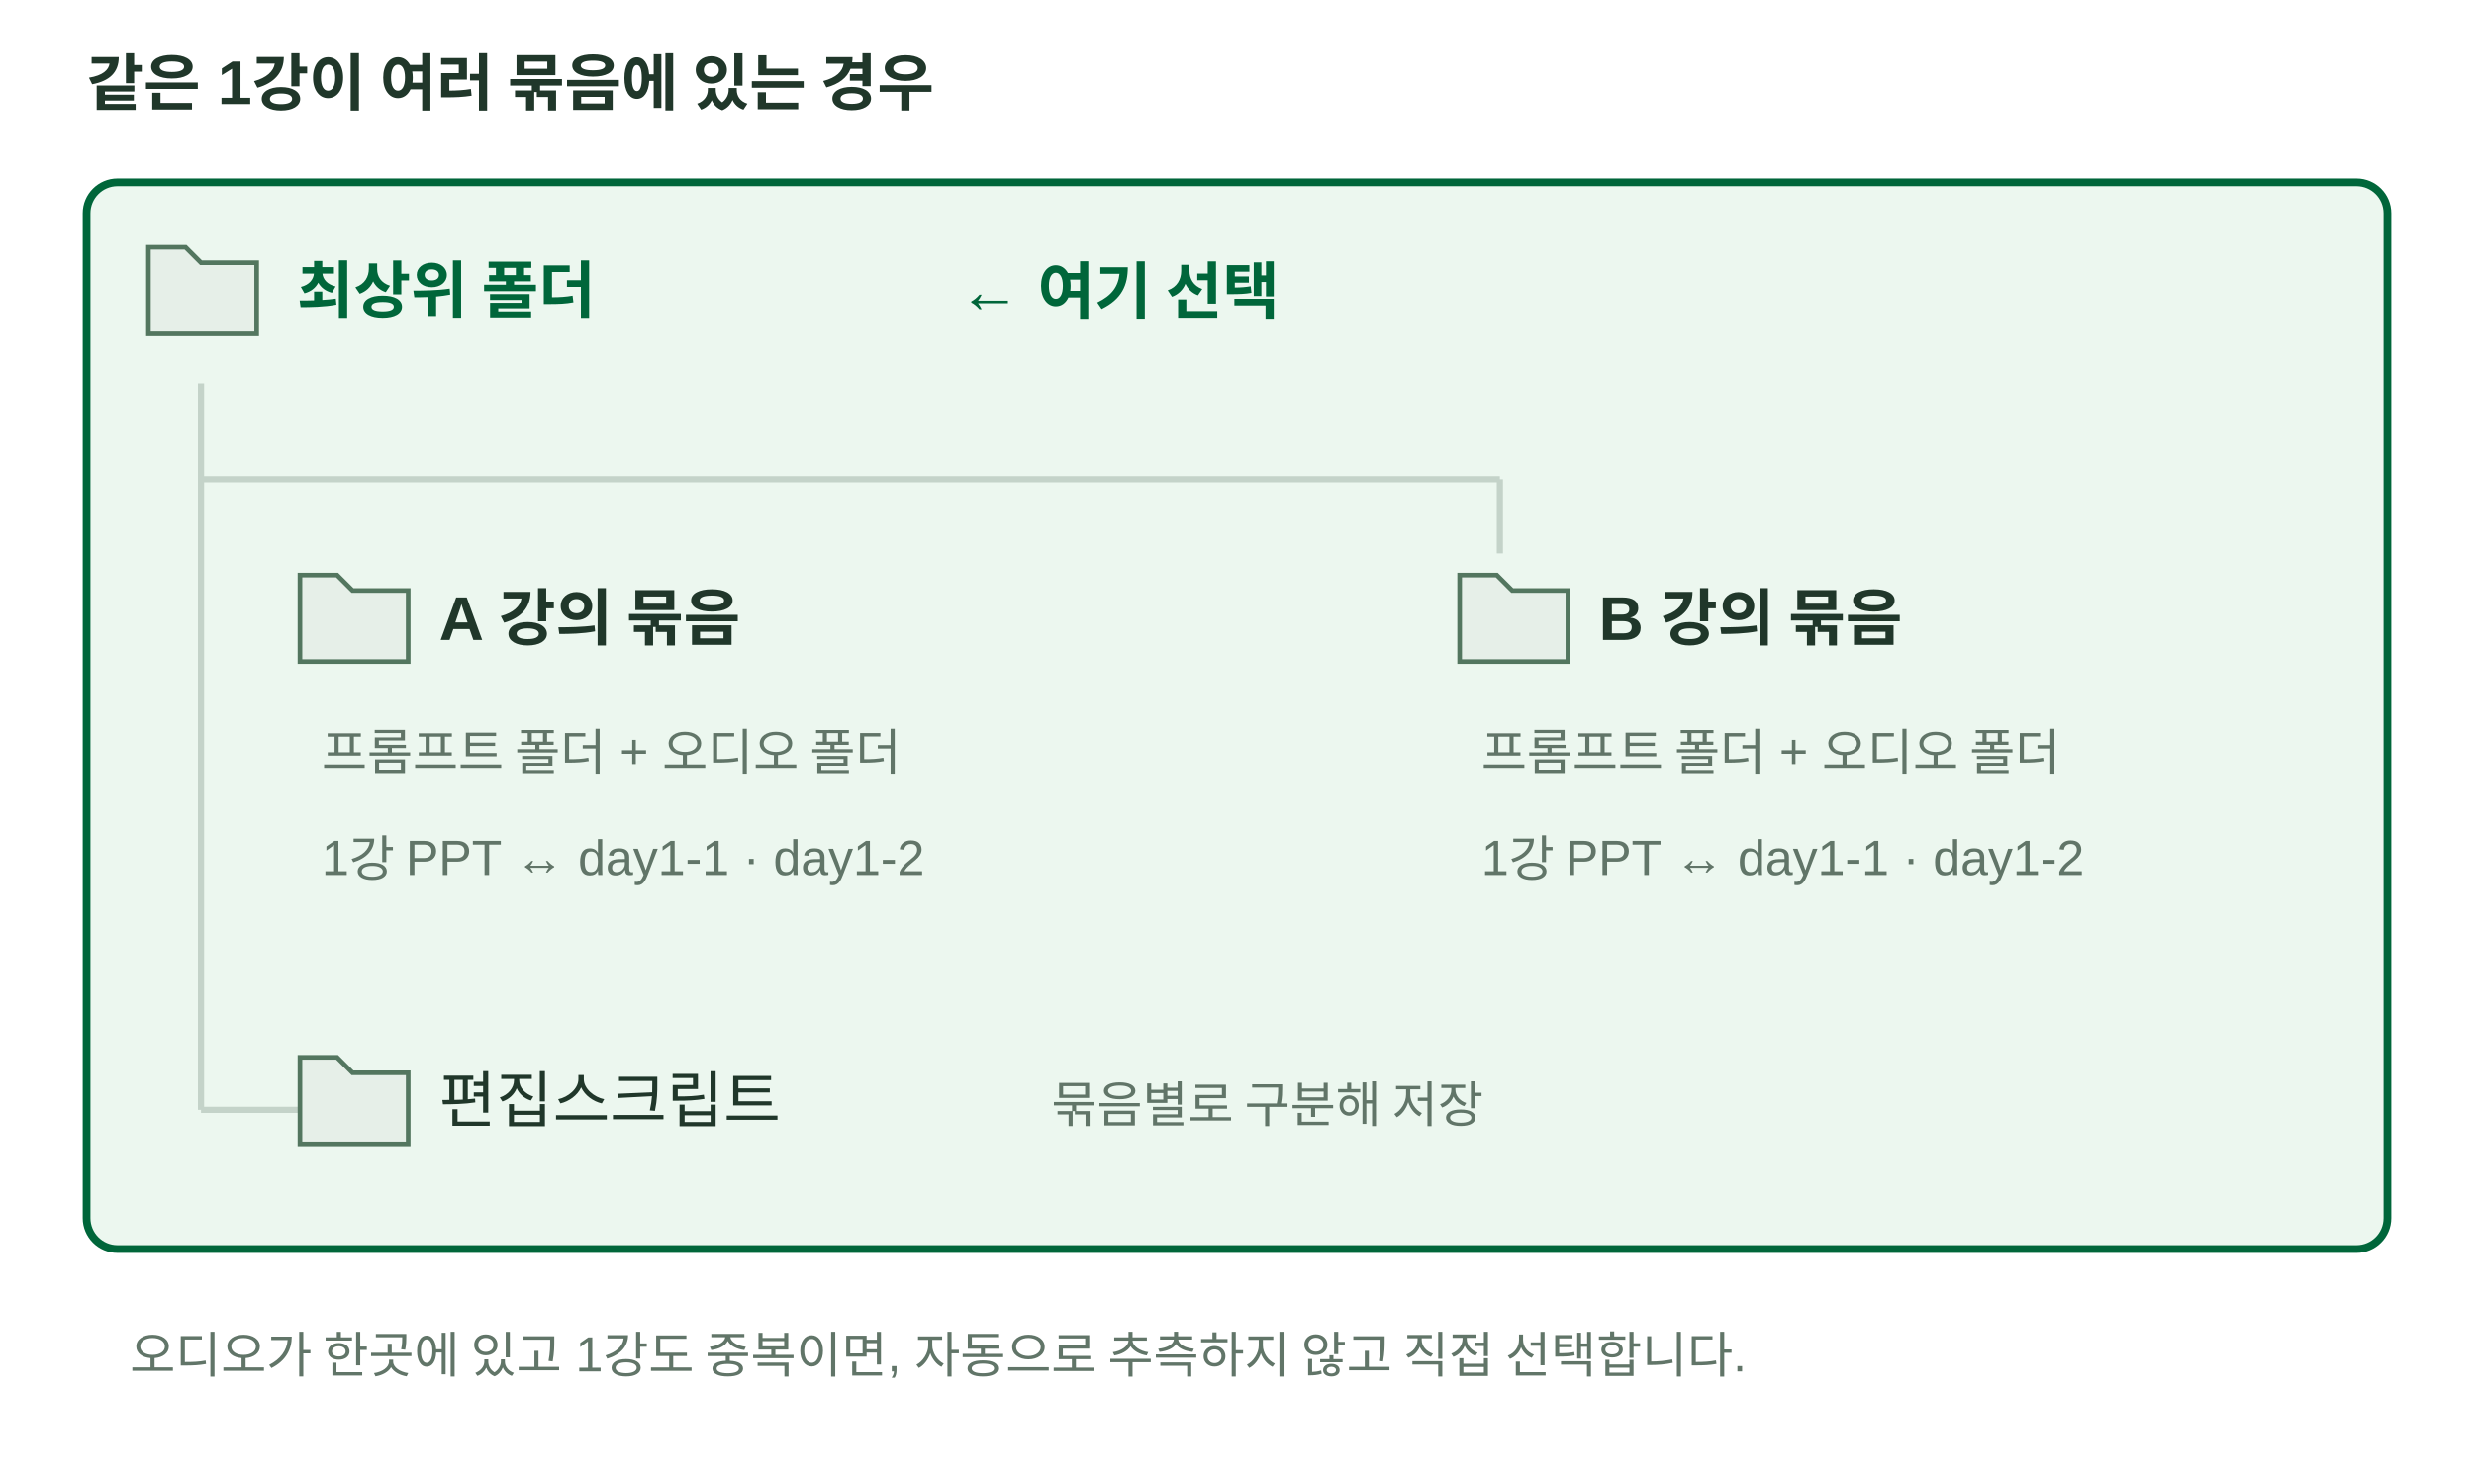
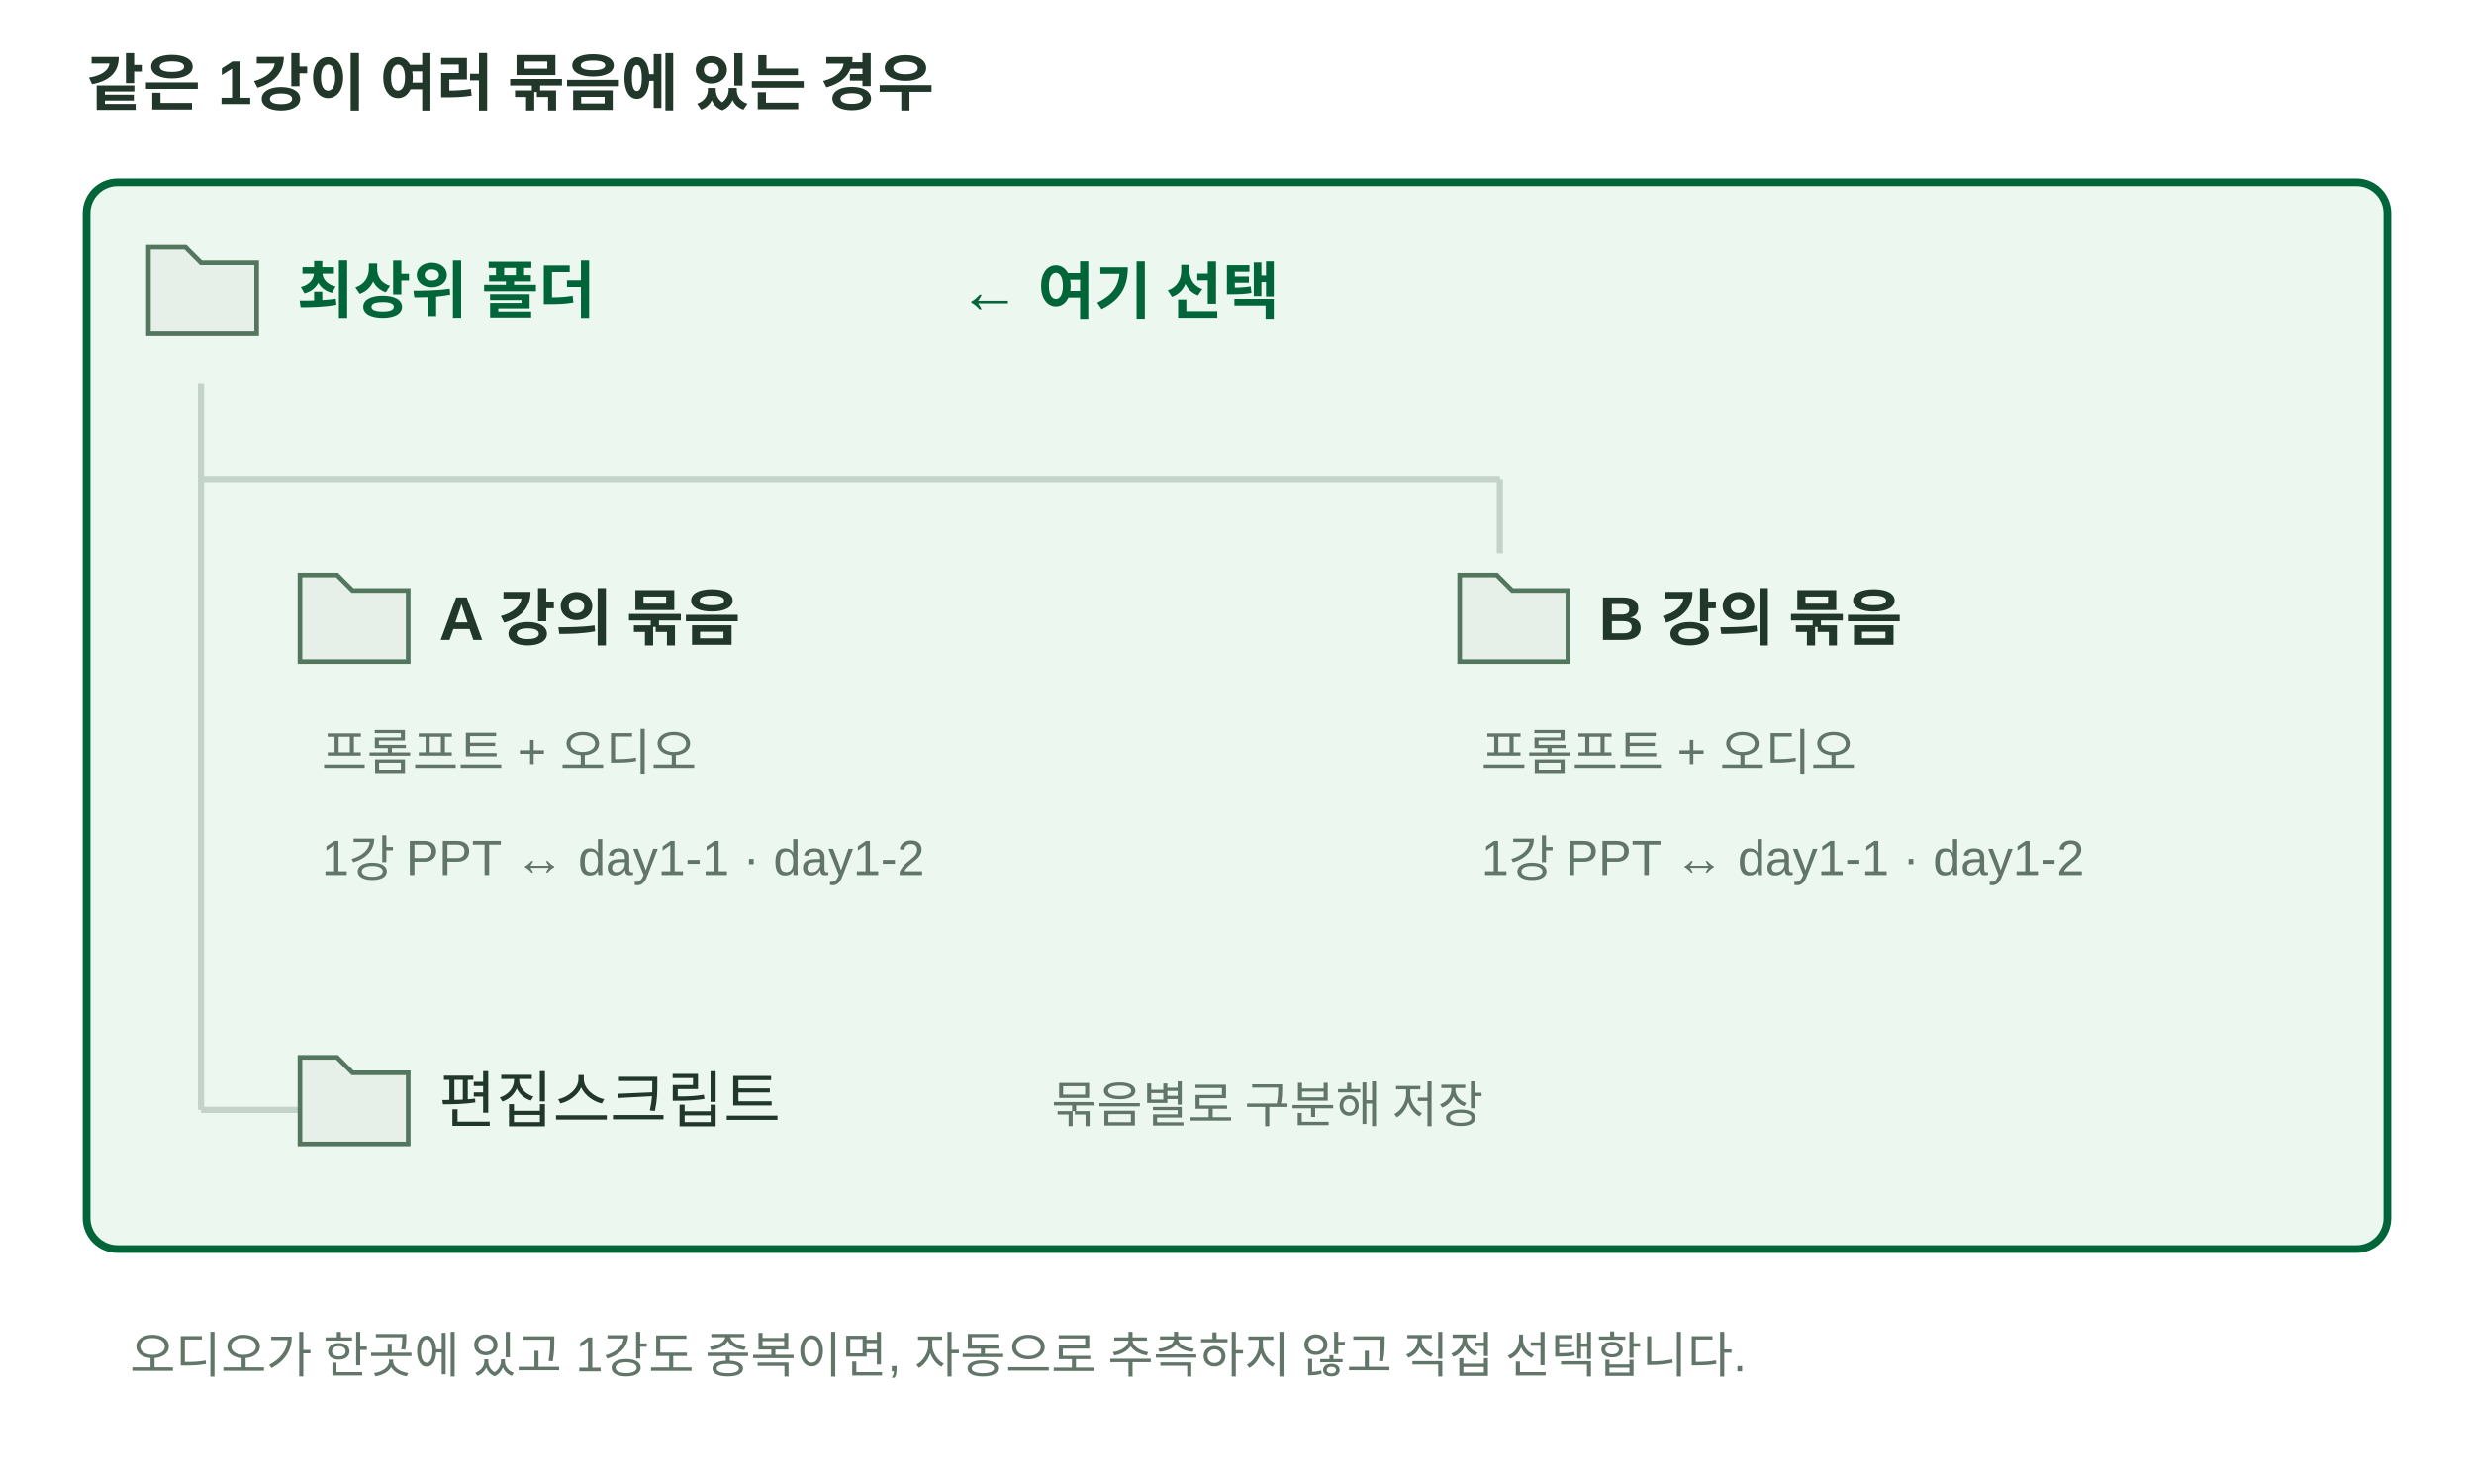
<svg xmlns="http://www.w3.org/2000/svg" width="800" height="480" viewBox="0 0 800 480" role="img">
  <style>text{font-family:Arial,"Noto Sans KR",sans-serif;fill:#20372a;font-size:20px}.small{font-size:16px;fill:#617568}.bold{font-weight:700}.green{fill:#00663a}.line{stroke:#c4d3c9;stroke-width:2;fill:none}</style>
  <rect width="800" height="480" fill="#fff" />
  <text x="28" y="34" class="bold">같은 1강이 여러 묶음에 있는 경우</text>
  <rect x="28" y="59" width="744" height="345" rx="10" fill="#ecf7ef" stroke="#00663a" stroke-width="2.5" />
  <path d="M48 80h12l5 5h18v23h-35z" fill="#e6efe8" stroke="#53765f" stroke-width="1.5" />
  <text x="96" y="101" class="bold green">최상위 폴더</text>
  <text x="310" y="101" class="bold green">← 여기 선택</text>
  <path d="M65 124v235M65 155h420M65 155h36M485 155v24M65 359h35" class="line" />
  <path d="M97 186h12l5 5h18v23h-35z" fill="#e6efe8" stroke="#53765f" stroke-width="1.5" />
  <text x="142" y="207" class="bold">A 강의 묶음</text>
-   <text x="104" y="249" class="small">프롬프트 폴더 + 오디오 폴더</text>
+   <text x="104" y="249" class="small">프롬프트 + 오디오</text>
  <text x="104" y="283" class="small">1강 PPT ↔ day1-1 · day1-2</text>
  <path d="M472 186h12l5 5h18v23h-35z" fill="#e6efe8" stroke="#53765f" stroke-width="1.5" />
  <text x="517" y="207" class="bold">B 강의 묶음</text>
-   <text x="479" y="249" class="small">프롬프트 폴더 + 오디오 폴더</text>
+   <text x="479" y="249" class="small">프롬프트 + 오디오</text>
  <text x="479" y="283" class="small">1강 PPT ↔ day1-1 · day1-2</text>
  <path d="M97 342h12l5 5h18v23h-35z" fill="#e6efe8" stroke="#53765f" stroke-width="1.5" />
  <text x="142" y="363" class="">편집스크립트</text>
  <text x="340" y="363" class="small">묶음별로 구분해 저장</text>
  <text x="42" y="444" class="small">오디오가 한곳에 있고 1강도 중복이면, 자동으로 추측하지 않고 직접 선택합니다.</text>
</svg>
